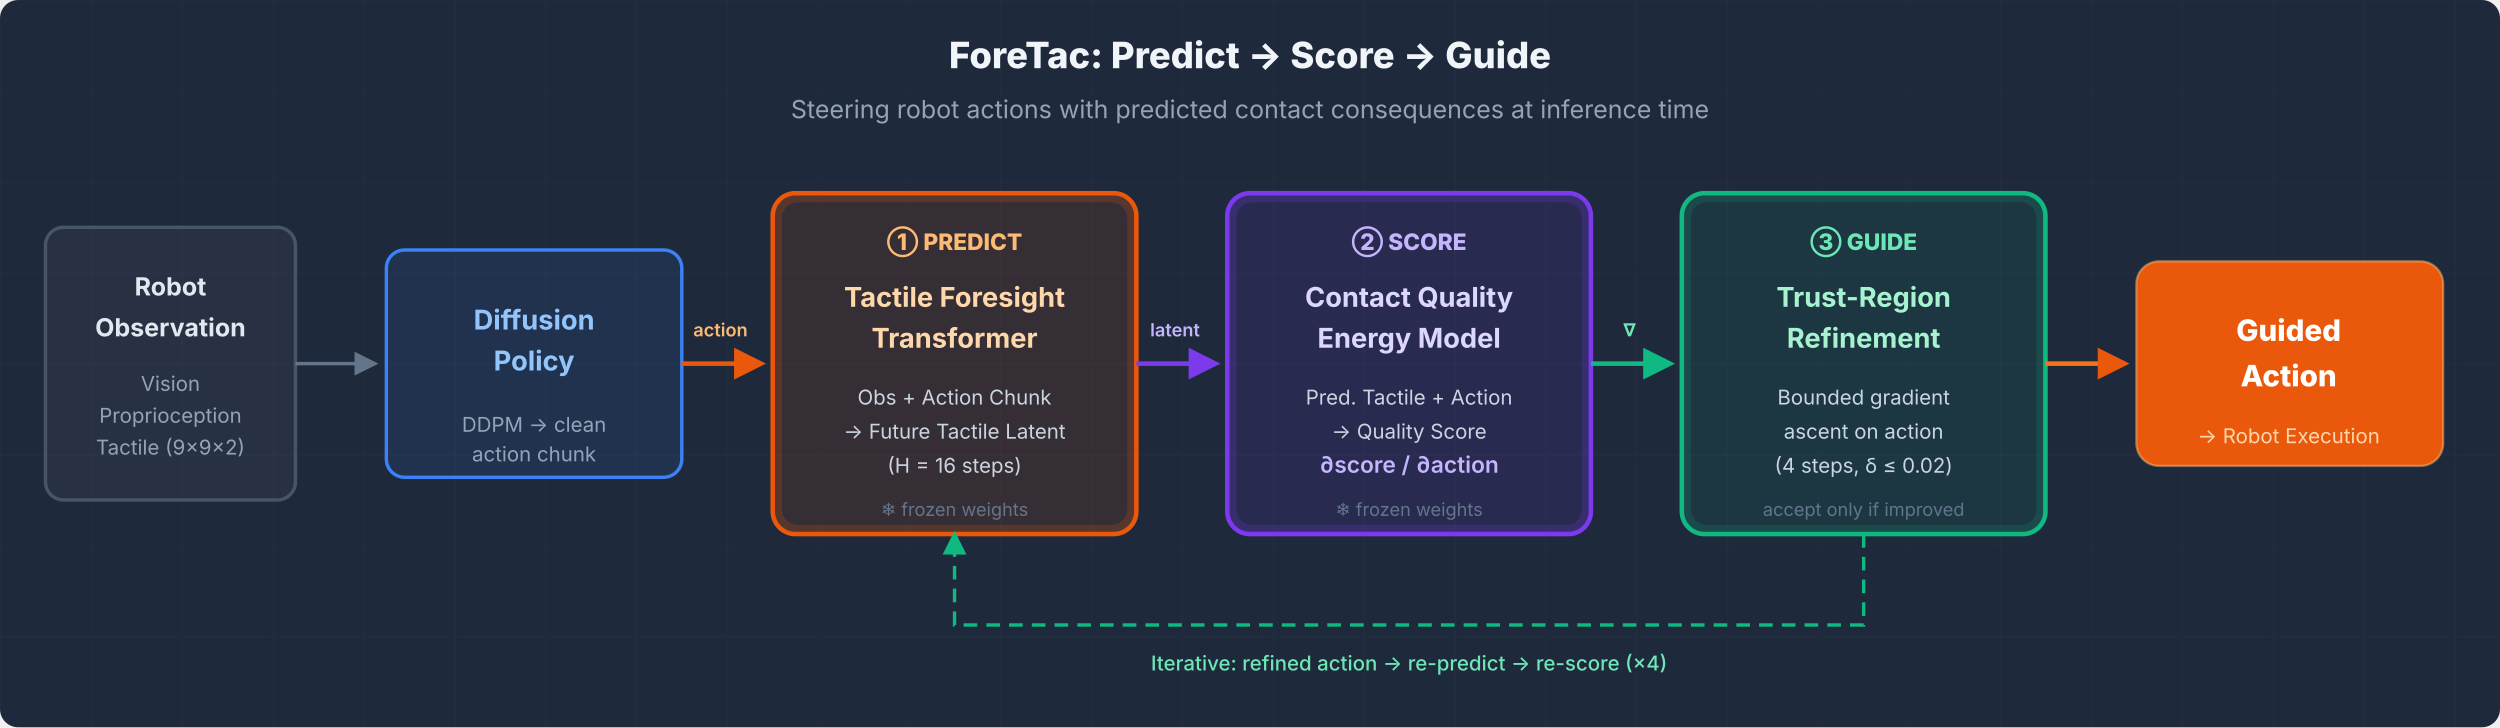
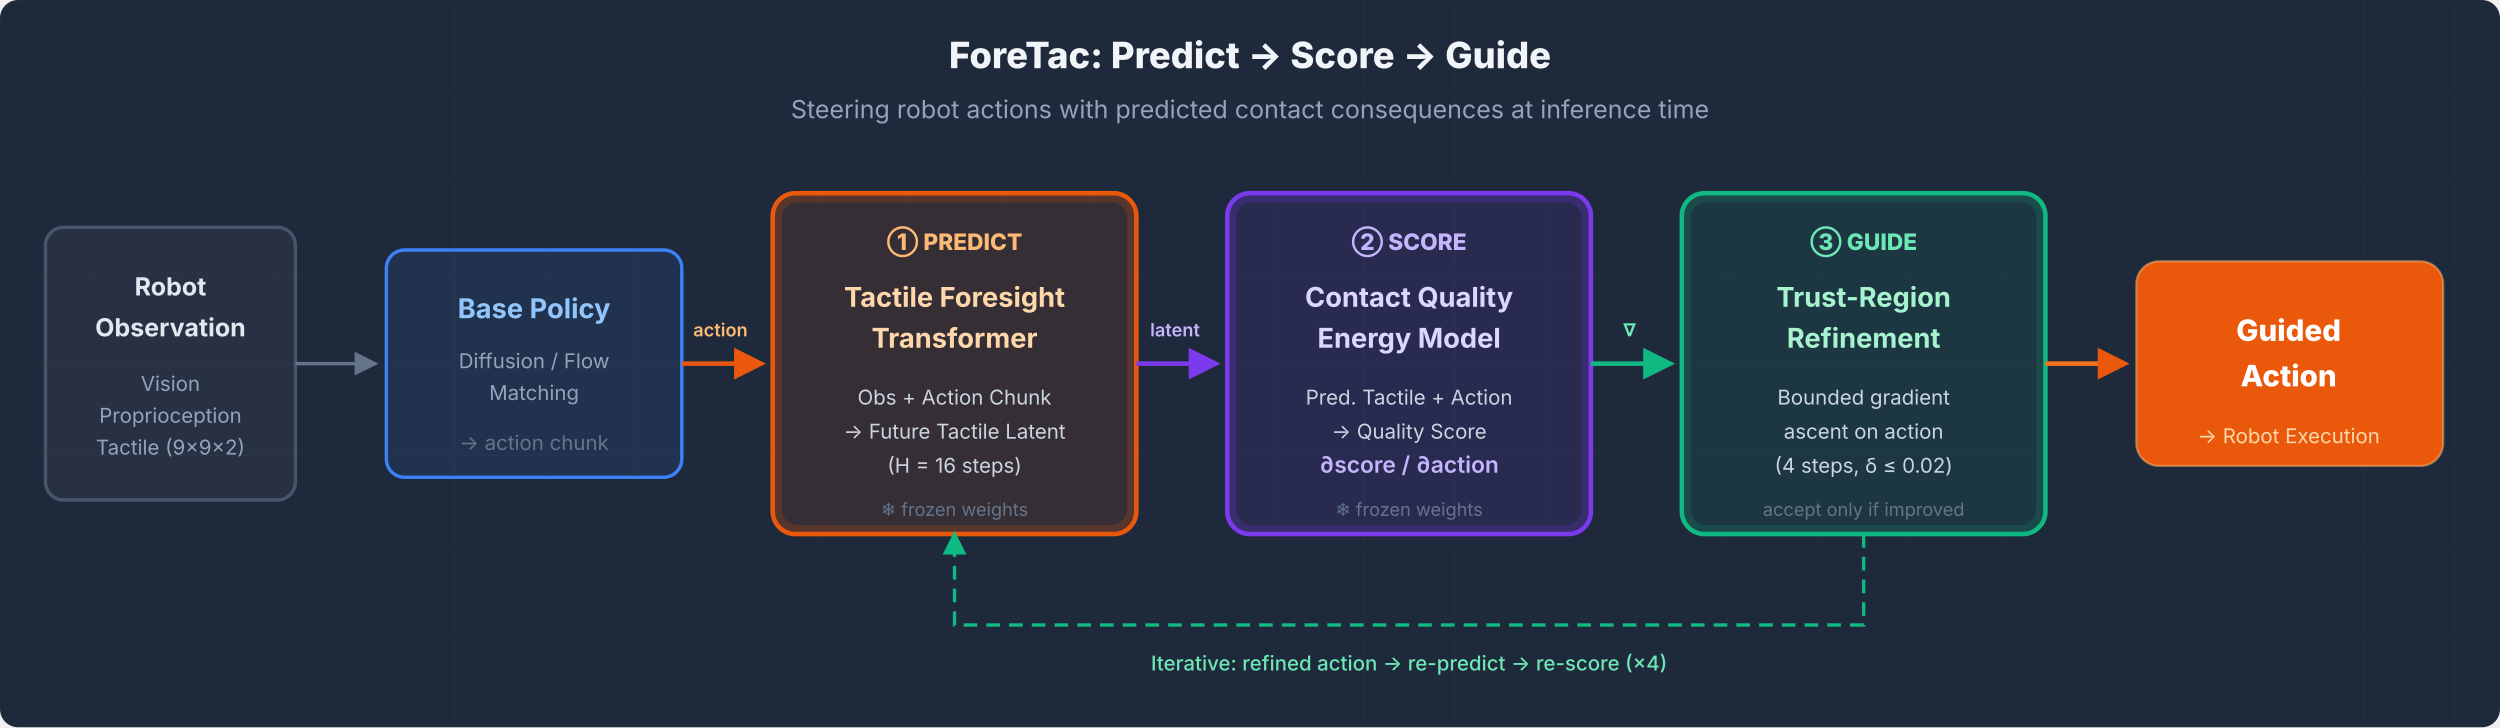
<svg xmlns="http://www.w3.org/2000/svg" viewBox="0 0 1100 320" font-family="Inter, -apple-system, sans-serif">
  <rect width="1100" height="320" fill="#1E293B" rx="8" />
  <defs>
    <pattern id="grid" width="40" height="40" patternUnits="userSpaceOnUse">
      <path d="M 40 0 L 0 0 0 40" fill="none" stroke="rgba(255,255,255,0.03)" stroke-width="0.5" />
    </pattern>
    <marker id="arr-t" markerWidth="7" markerHeight="7" refX="6" refY="3.5" orient="auto">
      <path d="M 0 0 L 7 3.5 L 0 7 Z" fill="#64748B" />
    </marker>
    <marker id="arr-orange" markerWidth="7" markerHeight="7" refX="6" refY="3.5" orient="auto">
      <path d="M 0 0 L 7 3.5 L 0 7 Z" fill="#EA580C" />
    </marker>
    <marker id="arr-green-t" markerWidth="7" markerHeight="7" refX="6" refY="3.5" orient="auto">
      <path d="M 0 0 L 7 3.5 L 0 7 Z" fill="#10B981" />
    </marker>
  </defs>
  <rect width="1100" height="320" fill="url(#grid)" rx="8" />
  <rect x="20" y="100" width="110" height="120" rx="8" fill="rgba(255,255,255,0.04)" stroke="#475569" stroke-width="1.5" />
  <text x="75" y="130" text-anchor="middle" font-size="11" font-weight="700" fill="#E2E8F0">Robot</text>
  <text x="75" y="148" text-anchor="middle" font-size="11" font-weight="700" fill="#E2E8F0">Observation</text>
  <text x="75" y="172" text-anchor="middle" font-size="9" fill="#94A3B8">Vision</text>
  <text x="75" y="186" text-anchor="middle" font-size="9" fill="#94A3B8">Proprioception</text>
  <text x="75" y="200" text-anchor="middle" font-size="9" fill="#94A3B8">Tactile (9×9×2)</text>
  <path d="M 130 160 L 165 160" stroke="#64748B" stroke-width="1.5" marker-end="url(#arr-t)" />
  <rect x="170" y="110" width="130" height="100" rx="8" fill="rgba(59,130,246,0.1)" stroke="#3B82F6" stroke-width="1.5" />
-   <text x="235" y="145" text-anchor="middle" font-size="12" font-weight="700" fill="#93C5FD">Diffusion</text>
-   <text x="235" y="163" text-anchor="middle" font-size="12" font-weight="700" fill="#93C5FD">Policy</text>
-   <text x="235" y="190" text-anchor="middle" font-size="9" fill="#94A3B8">DDPM → clean</text>
-   <text x="235" y="203" text-anchor="middle" font-size="9" fill="#94A3B8">action chunk</text>
+   <text x="235" y="140" text-anchor="middle" font-size="12" font-weight="700" fill="#93C5FD">Base Policy</text>
+   <text x="235" y="162" text-anchor="middle" font-size="9" fill="#94A3B8">Diffusion / Flow</text>
+   <text x="235" y="176" text-anchor="middle" font-size="9" fill="#94A3B8">Matching</text>
+   <text x="235" y="198" text-anchor="middle" font-size="9" fill="#64748B">→ action chunk</text>
  <path d="M 300 160 L 335 160" stroke="#EA580C" stroke-width="2" marker-end="url(#arr-orange)" />
  <text x="317" y="148" text-anchor="middle" font-size="8" font-weight="600" fill="#FDBA74">action</text>
  <rect x="340" y="85" width="160" height="150" rx="10" fill="rgba(234,88,12,0.12)" stroke="#EA580C" stroke-width="2" />
  <rect x="342" y="87" width="156" height="146" rx="9" fill="none" stroke="rgba(234,88,12,0.2)" stroke-width="4" />
  <text x="420" y="110" text-anchor="middle" font-size="10" font-weight="800" fill="#FDBA74">① PREDICT</text>
  <text x="420" y="135" text-anchor="middle" font-size="12" font-weight="700" fill="#FED7AA">Tactile Foresight</text>
  <text x="420" y="153" text-anchor="middle" font-size="12" font-weight="700" fill="#FED7AA">Transformer</text>
  <text x="420" y="178" text-anchor="middle" font-size="9" fill="#CBD5E1">Obs + Action Chunk</text>
  <text x="420" y="193" text-anchor="middle" font-size="9" fill="#CBD5E1">→ Future Tactile Latent</text>
  <text x="420" y="208" text-anchor="middle" font-size="9" fill="#CBD5E1">(H = 16 steps)</text>
  <text x="420" y="227" text-anchor="middle" font-size="8" fill="#64748B">❄ frozen weights</text>
  <path d="M 500 160 L 535 160" stroke="#7C3AED" stroke-width="2" marker-end="url(#arr-purple)" />
  <defs>
    <marker id="arr-purple" markerWidth="7" markerHeight="7" refX="6" refY="3.5" orient="auto">
      <path d="M 0 0 L 7 3.5 L 0 7 Z" fill="#7C3AED" />
    </marker>
  </defs>
  <text x="517" y="148" text-anchor="middle" font-size="8" font-weight="600" fill="#C4B5FD">latent</text>
  <rect x="540" y="85" width="160" height="150" rx="10" fill="rgba(124,58,237,0.12)" stroke="#7C3AED" stroke-width="2" />
  <rect x="542" y="87" width="156" height="146" rx="9" fill="none" stroke="rgba(124,58,237,0.2)" stroke-width="4" />
  <text x="620" y="110" text-anchor="middle" font-size="10" font-weight="800" fill="#C4B5FD">② SCORE</text>
  <text x="620" y="135" text-anchor="middle" font-size="12" font-weight="700" fill="#DDD6FE">Contact Quality</text>
  <text x="620" y="153" text-anchor="middle" font-size="12" font-weight="700" fill="#DDD6FE">Energy Model</text>
  <text x="620" y="178" text-anchor="middle" font-size="9" fill="#CBD5E1">Pred. Tactile + Action</text>
  <text x="620" y="193" text-anchor="middle" font-size="9" fill="#CBD5E1">→ Quality Score</text>
  <text x="620" y="208" text-anchor="middle" font-size="10" font-weight="600" fill="#C4B5FD">∂score / ∂action</text>
  <text x="620" y="227" text-anchor="middle" font-size="8" fill="#64748B">❄ frozen weights</text>
  <path d="M 700 160 L 735 160" stroke="#10B981" stroke-width="2" marker-end="url(#arr-green-t)" />
  <text x="717" y="148" text-anchor="middle" font-size="8" font-weight="600" fill="#6EE7B7">∇</text>
  <rect x="740" y="85" width="160" height="150" rx="10" fill="rgba(16,185,129,0.1)" stroke="#10B981" stroke-width="2" />
  <rect x="742" y="87" width="156" height="146" rx="9" fill="none" stroke="rgba(16,185,129,0.15)" stroke-width="4" />
  <text x="820" y="110" text-anchor="middle" font-size="10" font-weight="800" fill="#6EE7B7">③ GUIDE</text>
  <text x="820" y="135" text-anchor="middle" font-size="12" font-weight="700" fill="#A7F3D0">Trust-Region</text>
  <text x="820" y="153" text-anchor="middle" font-size="12" font-weight="700" fill="#A7F3D0">Refinement</text>
  <text x="820" y="178" text-anchor="middle" font-size="9" fill="#CBD5E1">Bounded gradient</text>
  <text x="820" y="193" text-anchor="middle" font-size="9" fill="#CBD5E1">ascent on action</text>
  <text x="820" y="208" text-anchor="middle" font-size="9" fill="#CBD5E1">(4 steps, δ ≤ 0.02)</text>
  <text x="820" y="227" text-anchor="middle" font-size="8" fill="#64748B">accept only if improved</text>
  <path d="M 900 160 L 935 160" stroke="#F97316" stroke-width="2" marker-end="url(#arr-orange)" />
  <rect x="940" y="115" width="135" height="90" rx="10" fill="#EA580C" />
  <rect x="940" y="115" width="135" height="90" rx="10" fill="none" stroke="#FDBA74" stroke-width="1" opacity="0.5" />
  <text x="1007" y="150" text-anchor="middle" font-size="13" font-weight="800" fill="#FFFFFF">Guided</text>
  <text x="1007" y="170" text-anchor="middle" font-size="13" font-weight="800" fill="#FFFFFF">Action</text>
  <text x="1007" y="195" text-anchor="middle" font-size="9" fill="#FED7AA">→ Robot Execution</text>
  <path d="M 820 235 L 820 275 L 420 275 L 420 235" stroke="#10B981" stroke-width="1.5" stroke-dasharray="6,4" fill="none" marker-end="url(#arr-green-t)" />
  <text x="620" y="295" text-anchor="middle" font-size="9" font-weight="500" fill="#6EE7B7">Iterative: refined action → re-predict → re-score (×4)</text>
  <text x="550" y="30" text-anchor="middle" font-size="16" font-weight="800" fill="#F1F5F9">ForeTac: Predict → Score → Guide</text>
  <text x="550" y="52" text-anchor="middle" font-size="11" fill="#94A3B8">Steering robot actions with predicted contact consequences at inference time</text>
</svg>
